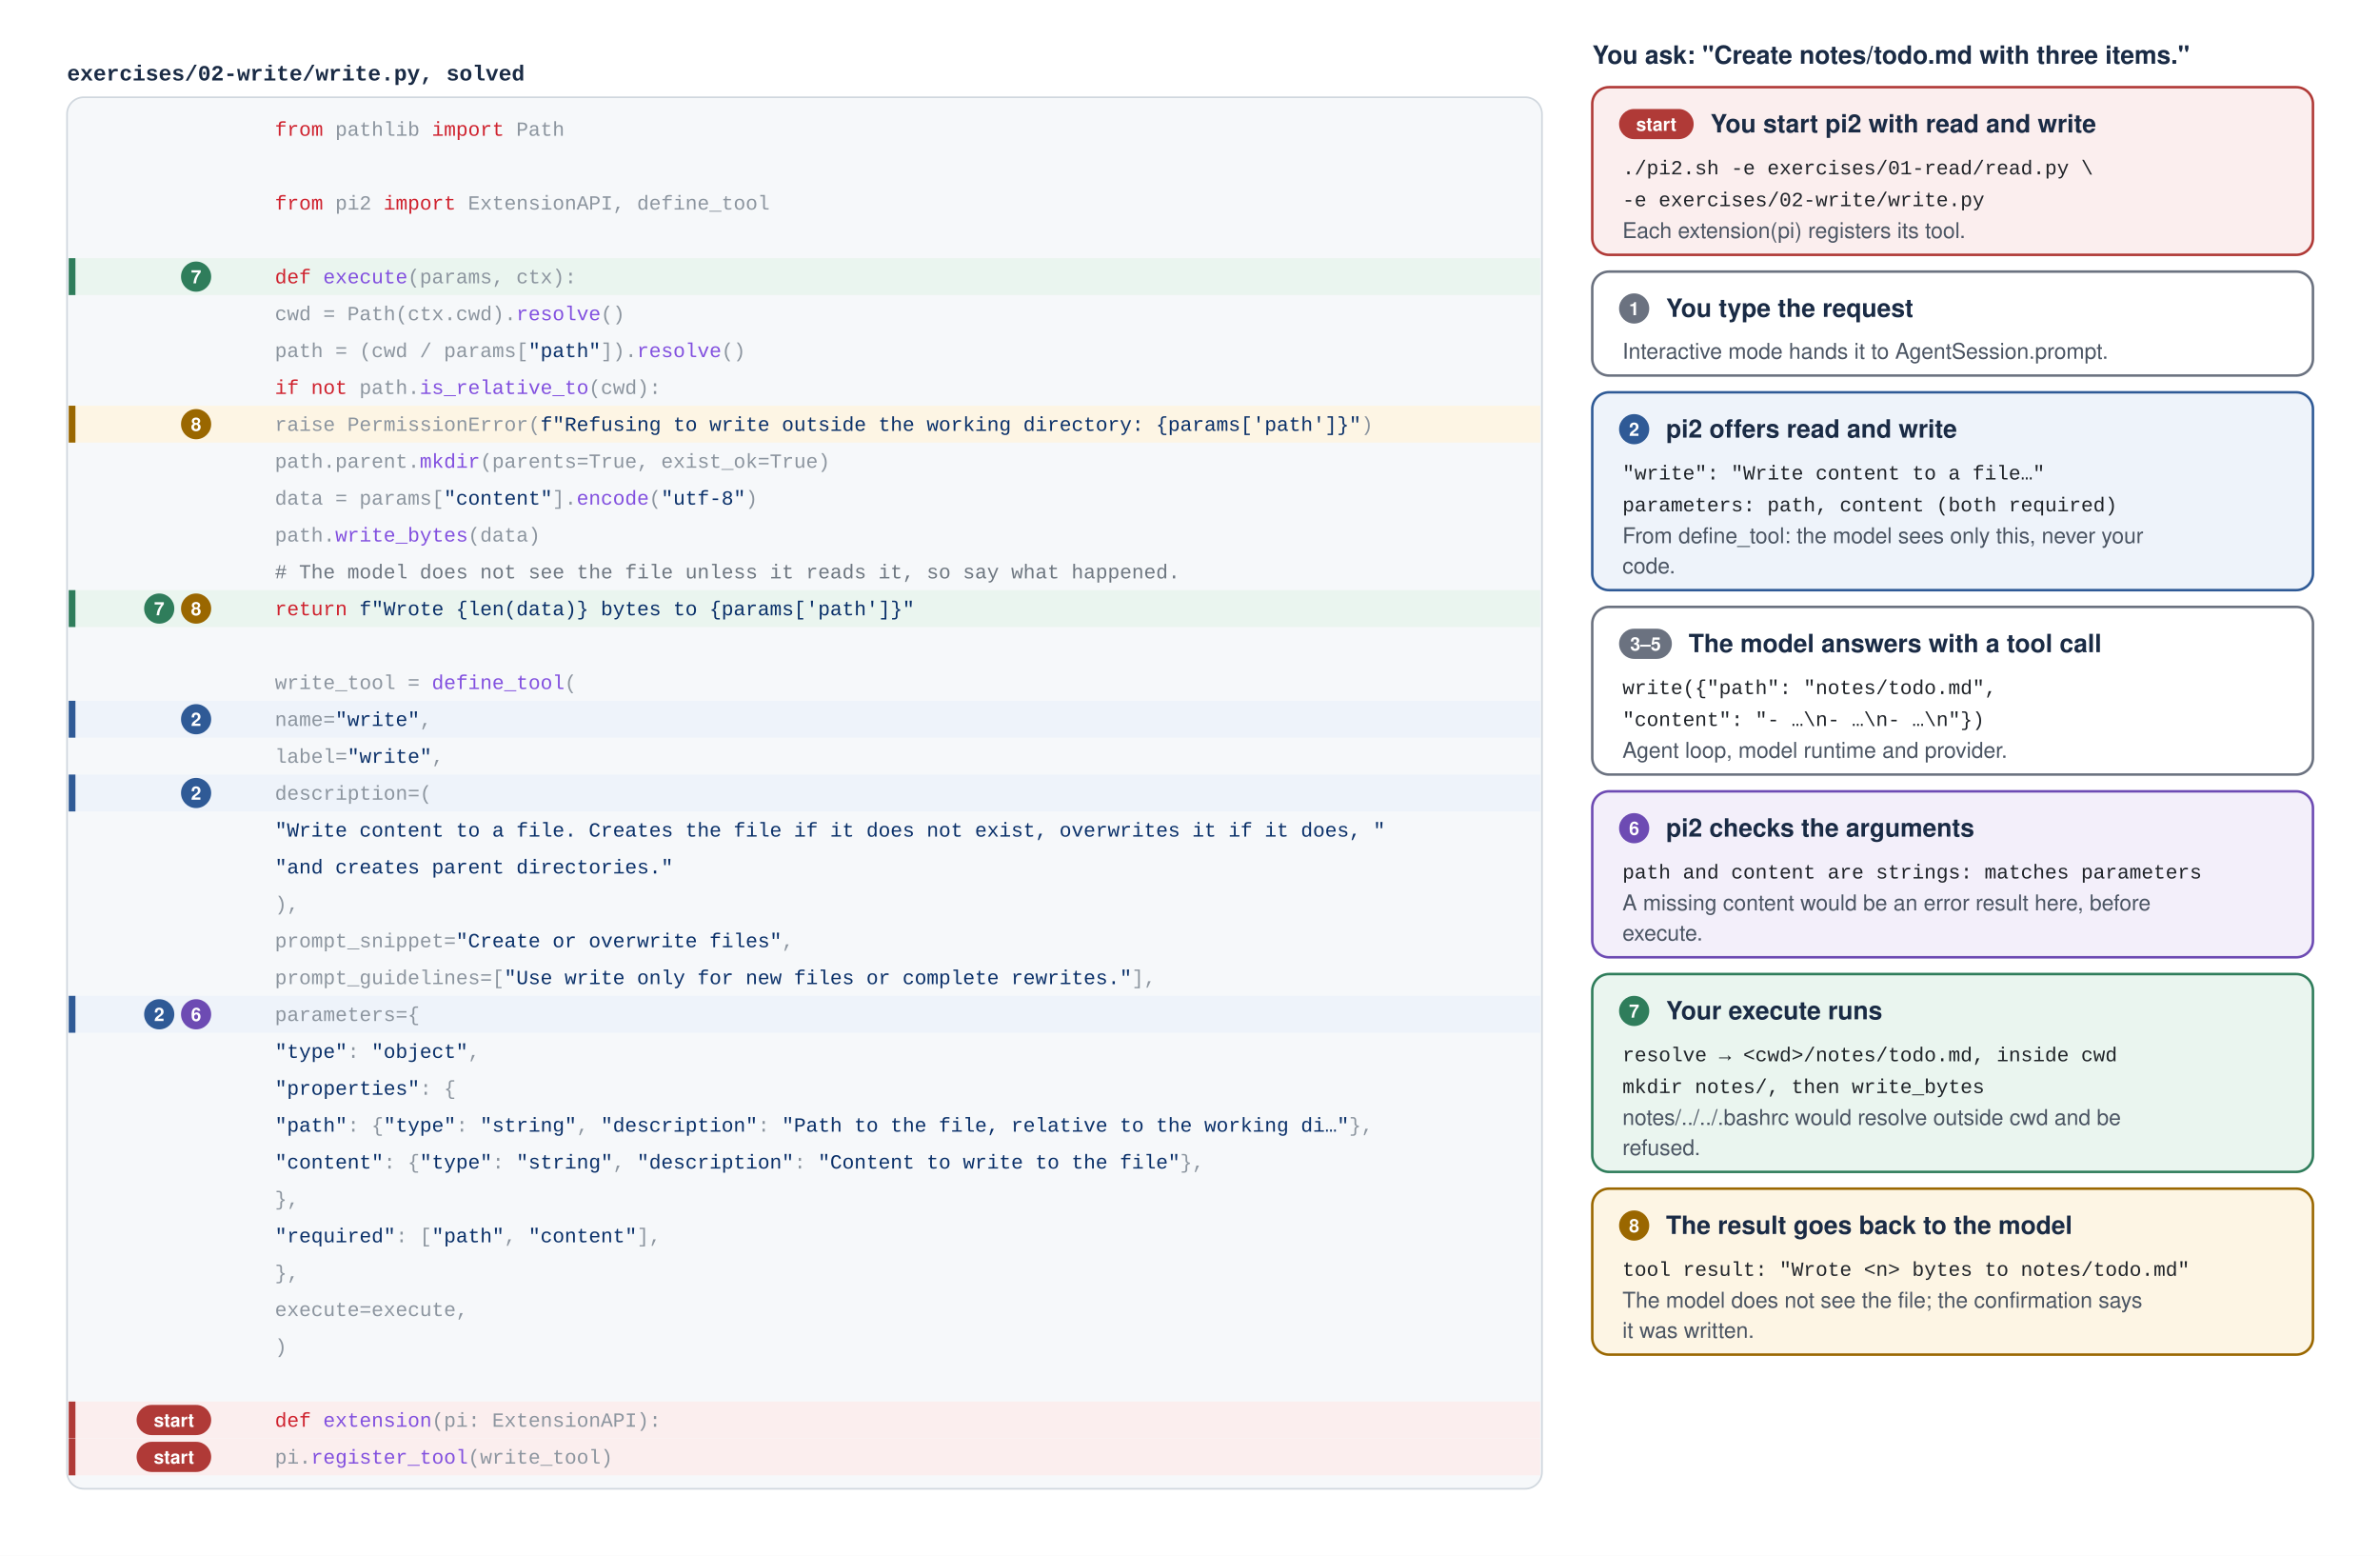
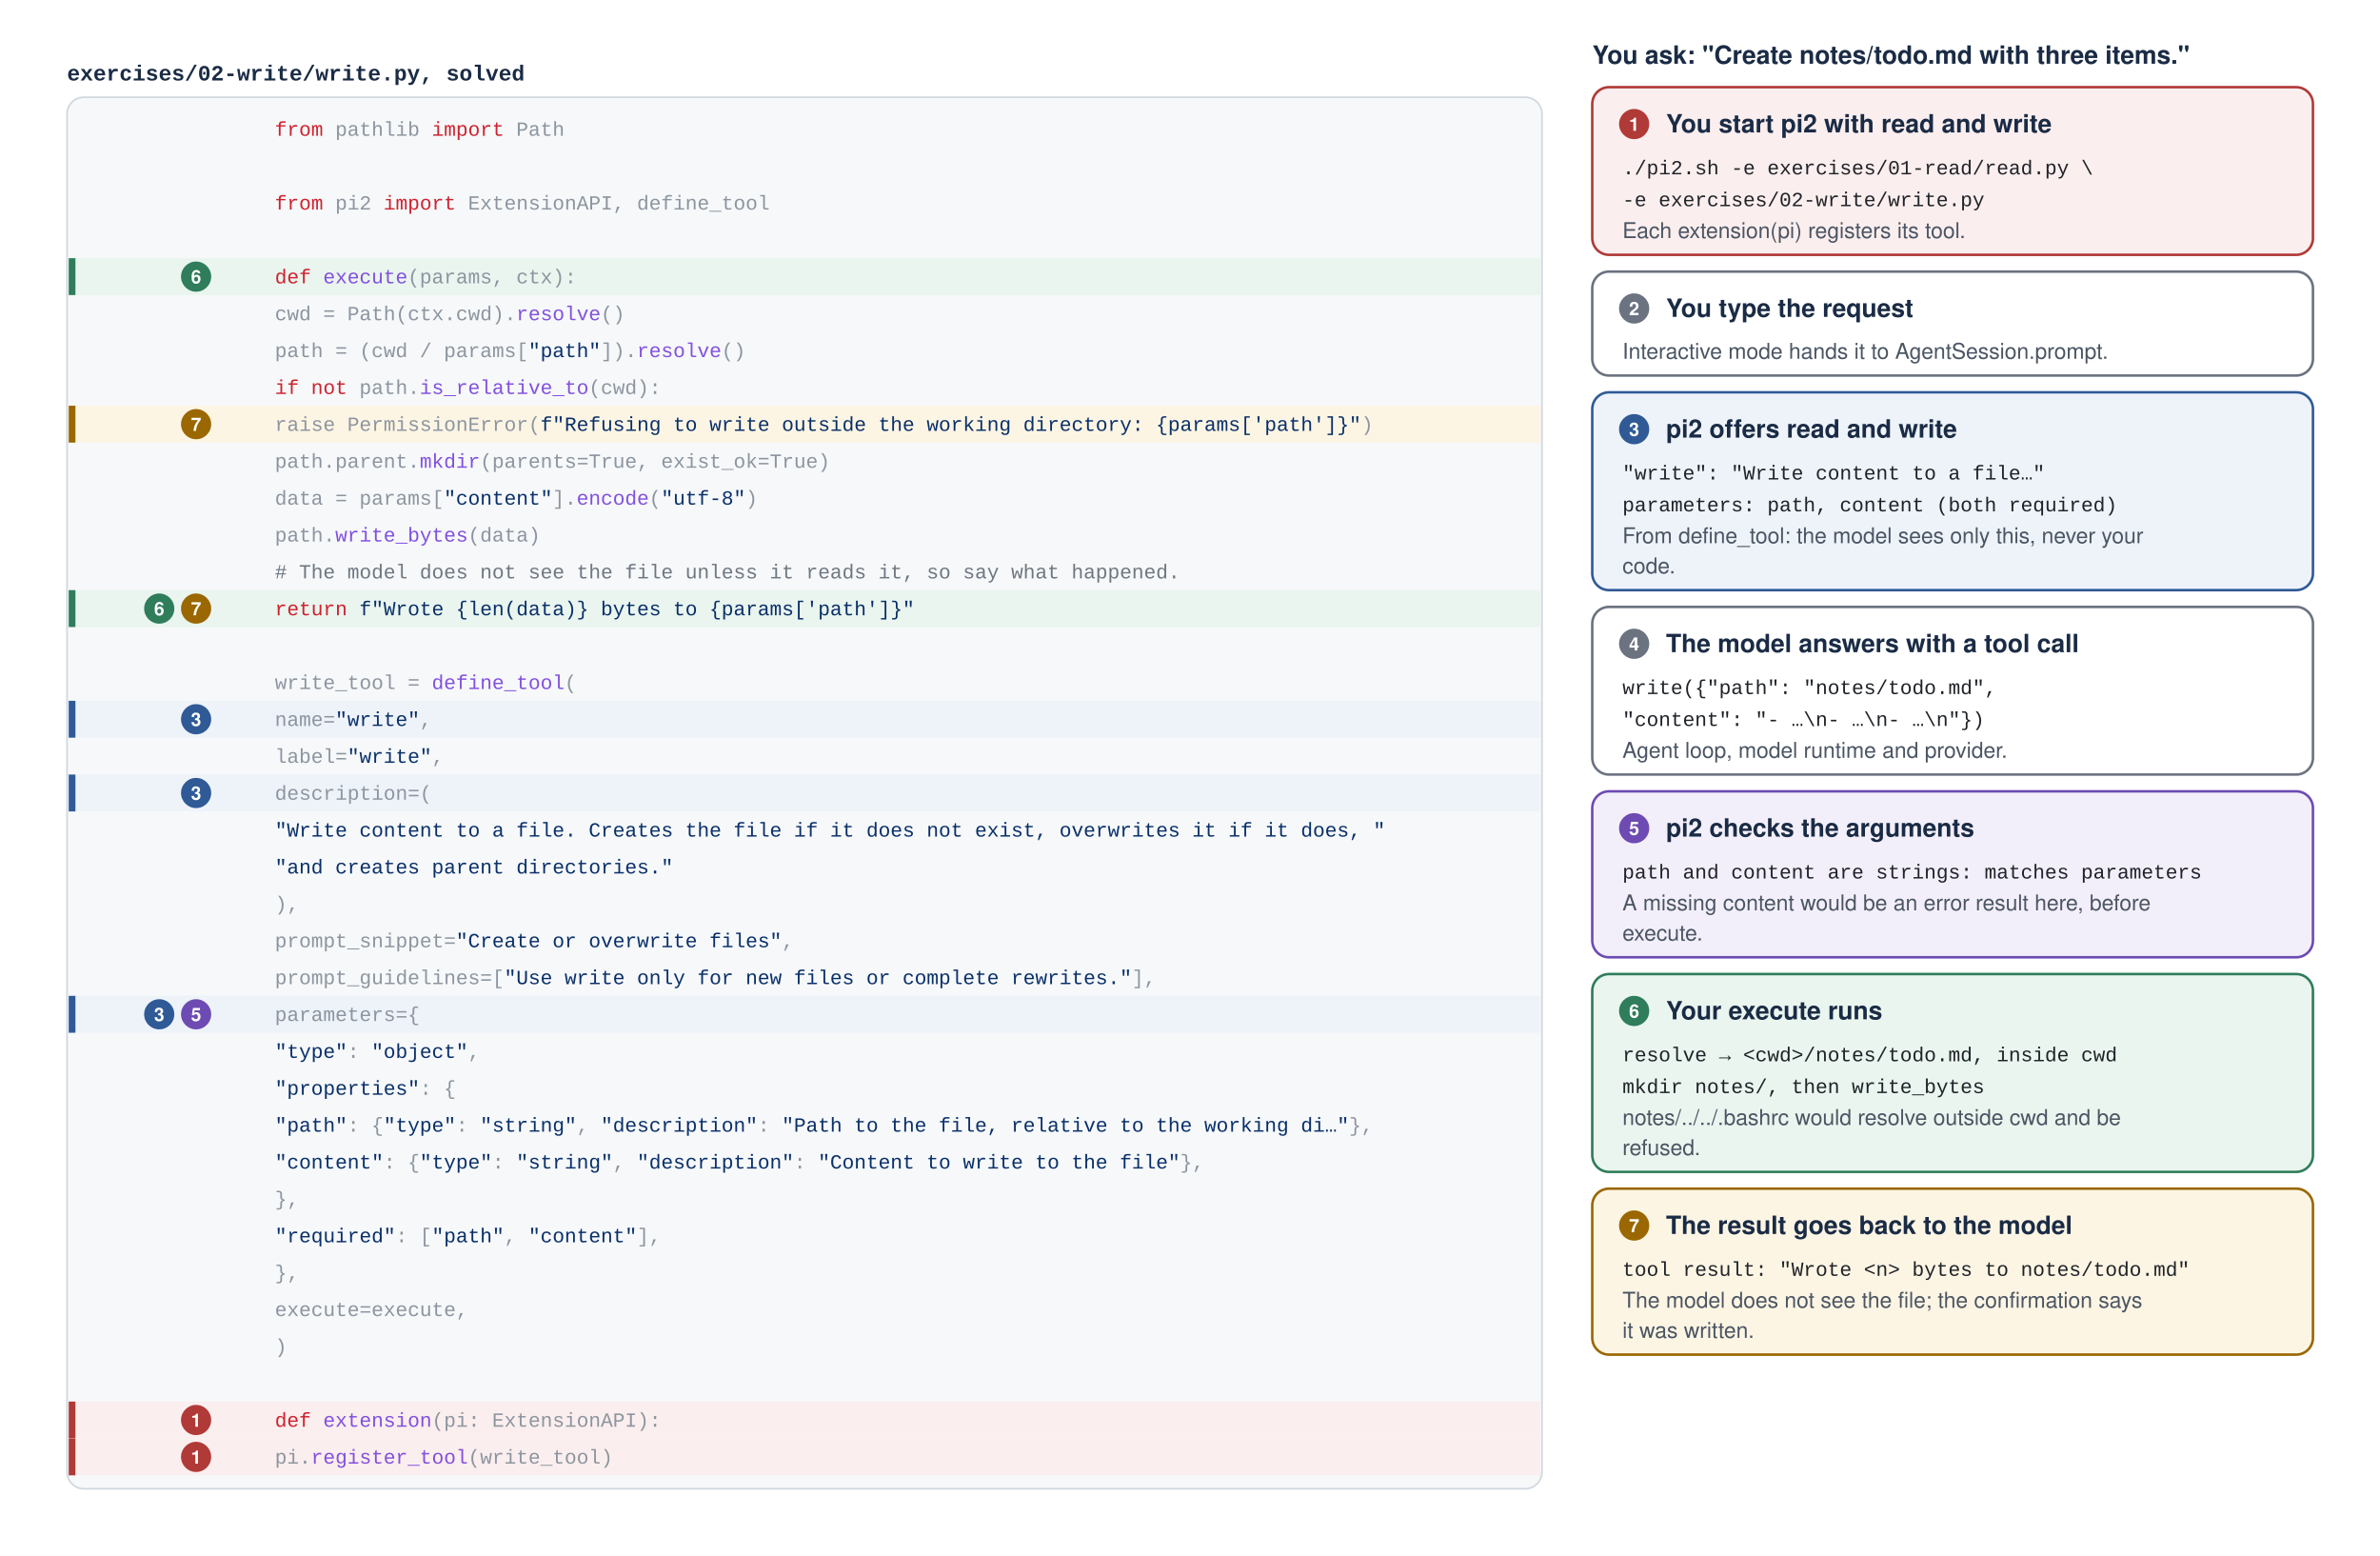
<svg xmlns="http://www.w3.org/2000/svg" width="1420" height="928" viewBox="0 0 1420 928" font-family="-apple-system, 'Segoe UI', Helvetica, Arial, sans-serif" font-size="14">
  <rect width="100%" height="100%" fill="#ffffff" />
  <text x="40" y="48" fill="#1a2b45" font-family="ui-monospace, SFMono-Regular, Menlo, Consolas, 'Liberation Mono', monospace" font-size="13" font-weight="700">exercises/02-write/write.py, solved</text>
  <rect x="40" y="58" width="880" height="830" rx="10" fill="#f6f8fa" stroke="#d0d7de" />
  <text x="164" y="81" fill="#8c959f" font-family="ui-monospace, SFMono-Regular, Menlo, Consolas, 'Liberation Mono', monospace" font-size="12">
    <tspan fill="#cf222e">from</tspan> pathlib <tspan fill="#cf222e">import</tspan> Path</text>
  <text x="164" y="103" fill="#8c959f" font-family="ui-monospace, SFMono-Regular, Menlo, Consolas, 'Liberation Mono', monospace" font-size="12" />
  <text x="164" y="125" fill="#8c959f" font-family="ui-monospace, SFMono-Regular, Menlo, Consolas, 'Liberation Mono', monospace" font-size="12">
    <tspan fill="#cf222e">from</tspan> pi2 <tspan fill="#cf222e">import</tspan> ExtensionAPI, define_tool</text>
  <text x="164" y="147" fill="#8c959f" font-family="ui-monospace, SFMono-Regular, Menlo, Consolas, 'Liberation Mono', monospace" font-size="12" />
  <rect x="41" y="154" width="878" height="22" fill="#eaf5ef" />
  <rect x="41" y="154" width="4" height="22" fill="#2f7d5b" />
  <rect x="108.0" y="156.0" width="18.0" height="18" rx="9" fill="#2f7d5b" />
-   <text x="117.0" y="169.0" text-anchor="middle" fill="#fff" font-family="-apple-system, 'Segoe UI', Helvetica, Arial, sans-serif" font-size="11" font-weight="700">7</text>
+   <text x="117.0" y="169.0" text-anchor="middle" fill="#fff" font-family="-apple-system, 'Segoe UI', Helvetica, Arial, sans-serif" font-size="11" font-weight="700">6</text>
  <text x="164" y="169" fill="#8c959f" font-family="ui-monospace, SFMono-Regular, Menlo, Consolas, 'Liberation Mono', monospace" font-size="12">
    <tspan fill="#cf222e">def</tspan>
    <tspan fill="#8250df">execute</tspan>(params, ctx):</text>
  <text x="164" y="191" fill="#8c959f" font-family="ui-monospace, SFMono-Regular, Menlo, Consolas, 'Liberation Mono', monospace" font-size="12">    cwd = Path(ctx.cwd).<tspan fill="#8250df">resolve</tspan>()</text>
  <text x="164" y="213" fill="#8c959f" font-family="ui-monospace, SFMono-Regular, Menlo, Consolas, 'Liberation Mono', monospace" font-size="12">    path = (cwd / params[<tspan fill="#0a3069">"path"</tspan>]).<tspan fill="#8250df">resolve</tspan>()</text>
  <text x="164" y="235" fill="#8c959f" font-family="ui-monospace, SFMono-Regular, Menlo, Consolas, 'Liberation Mono', monospace" font-size="12">
    <tspan fill="#cf222e">if</tspan>
    <tspan fill="#cf222e">not</tspan> path.<tspan fill="#8250df">is_relative_to</tspan>(cwd):</text>
  <rect x="41" y="242" width="878" height="22" fill="#fdf5e4" />
  <rect x="41" y="242" width="4" height="22" fill="#9a6700" />
  <rect x="108.0" y="244.0" width="18.0" height="18" rx="9" fill="#9a6700" />
-   <text x="117.0" y="257.0" text-anchor="middle" fill="#fff" font-family="-apple-system, 'Segoe UI', Helvetica, Arial, sans-serif" font-size="11" font-weight="700">8</text>
+   <text x="117.0" y="257.0" text-anchor="middle" fill="#fff" font-family="-apple-system, 'Segoe UI', Helvetica, Arial, sans-serif" font-size="11" font-weight="700">7</text>
  <text x="164" y="257" fill="#8c959f" font-family="ui-monospace, SFMono-Regular, Menlo, Consolas, 'Liberation Mono', monospace" font-size="12">        raise PermissionError(<tspan fill="#0a3069">f"Refusing to write outside the working directory: {params['path']}"</tspan>)</text>
  <text x="164" y="279" fill="#8c959f" font-family="ui-monospace, SFMono-Regular, Menlo, Consolas, 'Liberation Mono', monospace" font-size="12">    path.parent.<tspan fill="#8250df">mkdir</tspan>(parents=True, exist_ok=True)</text>
  <text x="164" y="301" fill="#8c959f" font-family="ui-monospace, SFMono-Regular, Menlo, Consolas, 'Liberation Mono', monospace" font-size="12">    data = params[<tspan fill="#0a3069">"content"</tspan>].<tspan fill="#8250df">encode</tspan>(<tspan fill="#0a3069">"utf-8"</tspan>)</text>
  <text x="164" y="323" fill="#8c959f" font-family="ui-monospace, SFMono-Regular, Menlo, Consolas, 'Liberation Mono', monospace" font-size="12">    path.<tspan fill="#8250df">write_bytes</tspan>(data)</text>
  <text x="164" y="345" fill="#8c959f" font-family="ui-monospace, SFMono-Regular, Menlo, Consolas, 'Liberation Mono', monospace" font-size="12">
    <tspan fill="#6e7781"># The model does not see the file unless it reads it, so say what happened.</tspan>
  </text>
  <rect x="41" y="352" width="878" height="22" fill="#eaf5ef" />
  <rect x="41" y="352" width="4" height="22" fill="#2f7d5b" />
  <rect x="108.0" y="354.0" width="18.0" height="18" rx="9" fill="#9a6700" />
-   <text x="117.0" y="367.0" text-anchor="middle" fill="#fff" font-family="-apple-system, 'Segoe UI', Helvetica, Arial, sans-serif" font-size="11" font-weight="700">8</text>
+   <text x="117.0" y="367.0" text-anchor="middle" fill="#fff" font-family="-apple-system, 'Segoe UI', Helvetica, Arial, sans-serif" font-size="11" font-weight="700">7</text>
  <rect x="86.0" y="354.0" width="18.0" height="18" rx="9" fill="#2f7d5b" />
-   <text x="95.0" y="367.0" text-anchor="middle" fill="#fff" font-family="-apple-system, 'Segoe UI', Helvetica, Arial, sans-serif" font-size="11" font-weight="700">7</text>
+   <text x="95.0" y="367.0" text-anchor="middle" fill="#fff" font-family="-apple-system, 'Segoe UI', Helvetica, Arial, sans-serif" font-size="11" font-weight="700">6</text>
  <text x="164" y="367" fill="#8c959f" font-family="ui-monospace, SFMono-Regular, Menlo, Consolas, 'Liberation Mono', monospace" font-size="12">
    <tspan fill="#cf222e">return</tspan>
    <tspan fill="#0a3069">f"Wrote {len(data)} bytes to {params['path']}"</tspan>
  </text>
  <text x="164" y="389" fill="#8c959f" font-family="ui-monospace, SFMono-Regular, Menlo, Consolas, 'Liberation Mono', monospace" font-size="12" />
  <text x="164" y="411" fill="#8c959f" font-family="ui-monospace, SFMono-Regular, Menlo, Consolas, 'Liberation Mono', monospace" font-size="12">write_tool = <tspan fill="#8250df">define_tool</tspan>(</text>
  <rect x="41" y="418" width="878" height="22" fill="#eef3fa" />
  <rect x="41" y="418" width="4" height="22" fill="#2f5a96" />
  <rect x="108.0" y="420.0" width="18.0" height="18" rx="9" fill="#2f5a96" />
-   <text x="117.0" y="433.0" text-anchor="middle" fill="#fff" font-family="-apple-system, 'Segoe UI', Helvetica, Arial, sans-serif" font-size="11" font-weight="700">2</text>
+   <text x="117.0" y="433.0" text-anchor="middle" fill="#fff" font-family="-apple-system, 'Segoe UI', Helvetica, Arial, sans-serif" font-size="11" font-weight="700">3</text>
  <text x="164" y="433" fill="#8c959f" font-family="ui-monospace, SFMono-Regular, Menlo, Consolas, 'Liberation Mono', monospace" font-size="12">    name=<tspan fill="#0a3069">"write"</tspan>,</text>
  <text x="164" y="455" fill="#8c959f" font-family="ui-monospace, SFMono-Regular, Menlo, Consolas, 'Liberation Mono', monospace" font-size="12">    label=<tspan fill="#0a3069">"write"</tspan>,</text>
  <rect x="41" y="462" width="878" height="22" fill="#eef3fa" />
  <rect x="41" y="462" width="4" height="22" fill="#2f5a96" />
  <rect x="108.0" y="464.0" width="18.0" height="18" rx="9" fill="#2f5a96" />
-   <text x="117.0" y="477.0" text-anchor="middle" fill="#fff" font-family="-apple-system, 'Segoe UI', Helvetica, Arial, sans-serif" font-size="11" font-weight="700">2</text>
+   <text x="117.0" y="477.0" text-anchor="middle" fill="#fff" font-family="-apple-system, 'Segoe UI', Helvetica, Arial, sans-serif" font-size="11" font-weight="700">3</text>
  <text x="164" y="477" fill="#8c959f" font-family="ui-monospace, SFMono-Regular, Menlo, Consolas, 'Liberation Mono', monospace" font-size="12">    description=(</text>
  <text x="164" y="499" fill="#8c959f" font-family="ui-monospace, SFMono-Regular, Menlo, Consolas, 'Liberation Mono', monospace" font-size="12">
    <tspan fill="#0a3069">"Write content to a file. Creates the file if it does not exist, overwrites it if it does, "</tspan>
  </text>
  <text x="164" y="521" fill="#8c959f" font-family="ui-monospace, SFMono-Regular, Menlo, Consolas, 'Liberation Mono', monospace" font-size="12">
    <tspan fill="#0a3069">"and creates parent directories."</tspan>
  </text>
  <text x="164" y="543" fill="#8c959f" font-family="ui-monospace, SFMono-Regular, Menlo, Consolas, 'Liberation Mono', monospace" font-size="12">    ),</text>
  <text x="164" y="565" fill="#8c959f" font-family="ui-monospace, SFMono-Regular, Menlo, Consolas, 'Liberation Mono', monospace" font-size="12">    prompt_snippet=<tspan fill="#0a3069">"Create or overwrite files"</tspan>,</text>
  <text x="164" y="587" fill="#8c959f" font-family="ui-monospace, SFMono-Regular, Menlo, Consolas, 'Liberation Mono', monospace" font-size="12">    prompt_guidelines=[<tspan fill="#0a3069">"Use write only for new files or complete rewrites."</tspan>],</text>
  <rect x="41" y="594" width="878" height="22" fill="#eef3fa" />
  <rect x="41" y="594" width="4" height="22" fill="#2f5a96" />
  <rect x="108.0" y="596.0" width="18.0" height="18" rx="9" fill="#6d4bb3" />
-   <text x="117.0" y="609.0" text-anchor="middle" fill="#fff" font-family="-apple-system, 'Segoe UI', Helvetica, Arial, sans-serif" font-size="11" font-weight="700">6</text>
+   <text x="117.0" y="609.0" text-anchor="middle" fill="#fff" font-family="-apple-system, 'Segoe UI', Helvetica, Arial, sans-serif" font-size="11" font-weight="700">5</text>
  <rect x="86.0" y="596.0" width="18.0" height="18" rx="9" fill="#2f5a96" />
-   <text x="95.0" y="609.0" text-anchor="middle" fill="#fff" font-family="-apple-system, 'Segoe UI', Helvetica, Arial, sans-serif" font-size="11" font-weight="700">2</text>
+   <text x="95.0" y="609.0" text-anchor="middle" fill="#fff" font-family="-apple-system, 'Segoe UI', Helvetica, Arial, sans-serif" font-size="11" font-weight="700">3</text>
  <text x="164" y="609" fill="#8c959f" font-family="ui-monospace, SFMono-Regular, Menlo, Consolas, 'Liberation Mono', monospace" font-size="12">    parameters={</text>
  <text x="164" y="631" fill="#8c959f" font-family="ui-monospace, SFMono-Regular, Menlo, Consolas, 'Liberation Mono', monospace" font-size="12">
    <tspan fill="#0a3069">"type"</tspan>: <tspan fill="#0a3069">"object"</tspan>,</text>
  <text x="164" y="653" fill="#8c959f" font-family="ui-monospace, SFMono-Regular, Menlo, Consolas, 'Liberation Mono', monospace" font-size="12">
    <tspan fill="#0a3069">"properties"</tspan>: {</text>
  <text x="164" y="675" fill="#8c959f" font-family="ui-monospace, SFMono-Regular, Menlo, Consolas, 'Liberation Mono', monospace" font-size="12">
    <tspan fill="#0a3069">"path"</tspan>: {<tspan fill="#0a3069">"type"</tspan>: <tspan fill="#0a3069">"string"</tspan>, <tspan fill="#0a3069">"description"</tspan>: <tspan fill="#0a3069">"Path to the file, relative to the working di…"</tspan>},</text>
  <text x="164" y="697" fill="#8c959f" font-family="ui-monospace, SFMono-Regular, Menlo, Consolas, 'Liberation Mono', monospace" font-size="12">
    <tspan fill="#0a3069">"content"</tspan>: {<tspan fill="#0a3069">"type"</tspan>: <tspan fill="#0a3069">"string"</tspan>, <tspan fill="#0a3069">"description"</tspan>: <tspan fill="#0a3069">"Content to write to the file"</tspan>},</text>
  <text x="164" y="719" fill="#8c959f" font-family="ui-monospace, SFMono-Regular, Menlo, Consolas, 'Liberation Mono', monospace" font-size="12">        },</text>
  <text x="164" y="741" fill="#8c959f" font-family="ui-monospace, SFMono-Regular, Menlo, Consolas, 'Liberation Mono', monospace" font-size="12">
    <tspan fill="#0a3069">"required"</tspan>: [<tspan fill="#0a3069">"path"</tspan>, <tspan fill="#0a3069">"content"</tspan>],</text>
  <text x="164" y="763" fill="#8c959f" font-family="ui-monospace, SFMono-Regular, Menlo, Consolas, 'Liberation Mono', monospace" font-size="12">    },</text>
  <text x="164" y="785" fill="#8c959f" font-family="ui-monospace, SFMono-Regular, Menlo, Consolas, 'Liberation Mono', monospace" font-size="12">    execute=execute,</text>
  <text x="164" y="807" fill="#8c959f" font-family="ui-monospace, SFMono-Regular, Menlo, Consolas, 'Liberation Mono', monospace" font-size="12">)</text>
  <text x="164" y="829" fill="#8c959f" font-family="ui-monospace, SFMono-Regular, Menlo, Consolas, 'Liberation Mono', monospace" font-size="12" />
  <rect x="41" y="836" width="878" height="22" fill="#fbeeee" />
  <rect x="41" y="836" width="4" height="22" fill="#b03a37" />
-   <rect x="81.5" y="838.0" width="44.5" height="18" rx="9" fill="#b03a37" />
-   <text x="103.8" y="851.0" text-anchor="middle" fill="#fff" font-family="-apple-system, 'Segoe UI', Helvetica, Arial, sans-serif" font-size="11" font-weight="700">start</text>
+   <rect x="108.0" y="838.0" width="18.0" height="18" rx="9" fill="#b03a37" />
+   <text x="117.0" y="851.0" text-anchor="middle" fill="#fff" font-family="-apple-system, 'Segoe UI', Helvetica, Arial, sans-serif" font-size="11" font-weight="700">1</text>
  <text x="164" y="851" fill="#8c959f" font-family="ui-monospace, SFMono-Regular, Menlo, Consolas, 'Liberation Mono', monospace" font-size="12">
    <tspan fill="#cf222e">def</tspan>
    <tspan fill="#8250df">extension</tspan>(pi: ExtensionAPI):</text>
  <rect x="41" y="858" width="878" height="22" fill="#fbeeee" />
  <rect x="41" y="858" width="4" height="22" fill="#b03a37" />
-   <rect x="81.5" y="860.0" width="44.5" height="18" rx="9" fill="#b03a37" />
-   <text x="103.8" y="873.0" text-anchor="middle" fill="#fff" font-family="-apple-system, 'Segoe UI', Helvetica, Arial, sans-serif" font-size="11" font-weight="700">start</text>
+   <rect x="108.0" y="860.0" width="18.0" height="18" rx="9" fill="#b03a37" />
+   <text x="117.0" y="873.0" text-anchor="middle" fill="#fff" font-family="-apple-system, 'Segoe UI', Helvetica, Arial, sans-serif" font-size="11" font-weight="700">1</text>
  <text x="164" y="873" fill="#8c959f" font-family="ui-monospace, SFMono-Regular, Menlo, Consolas, 'Liberation Mono', monospace" font-size="12">    pi.<tspan fill="#8250df">register_tool</tspan>(write_tool)</text>
  <text x="950" y="38" fill="#1a2b45" font-family="-apple-system, 'Segoe UI', Helvetica, Arial, sans-serif" font-size="15" font-weight="700">You ask: "Create notes/todo.md with three items."</text>
  <rect x="950" y="52" width="430" height="100" rx="10" fill="#fbeeee" stroke="#b03a37" stroke-width="1.5" />
-   <rect x="966.0" y="65" width="44.5" height="18" rx="9" fill="#b03a37" />
-   <text x="988.2" y="78" text-anchor="middle" fill="#fff" font-family="-apple-system, 'Segoe UI', Helvetica, Arial, sans-serif" font-size="11" font-weight="700">start</text>
-   <text x="1020.5" y="79" fill="#1a2b45" font-family="-apple-system, 'Segoe UI', Helvetica, Arial, sans-serif" font-size="15" font-weight="700">You start pi2 with read and write</text>
+   <rect x="966.0" y="65" width="18.0" height="18" rx="9" fill="#b03a37" />
+   <text x="975.0" y="78" text-anchor="middle" fill="#fff" font-family="-apple-system, 'Segoe UI', Helvetica, Arial, sans-serif" font-size="11" font-weight="700">1</text>
+   <text x="994" y="79" fill="#1a2b45" font-family="-apple-system, 'Segoe UI', Helvetica, Arial, sans-serif" font-size="15" font-weight="700">You start pi2 with read and write</text>
  <text x="968" y="104" fill="#1f2328" font-family="ui-monospace, SFMono-Regular, Menlo, Consolas, 'Liberation Mono', monospace" font-size="12">./pi2.sh -e exercises/01-read/read.py \</text>
  <text x="968" y="123" fill="#1f2328" font-family="ui-monospace, SFMono-Regular, Menlo, Consolas, 'Liberation Mono', monospace" font-size="12">  -e exercises/02-write/write.py</text>
  <text x="968" y="142" fill="#4b5563" font-family="-apple-system, 'Segoe UI', Helvetica, Arial, sans-serif" font-size="13">Each extension(pi) registers its tool.</text>
  <rect x="950" y="162" width="430" height="62" rx="10" fill="#ffffff" stroke="#6b7280" stroke-width="1.5" />
  <rect x="966.0" y="175" width="18.0" height="18" rx="9" fill="#6b7280" />
-   <text x="975.0" y="188" text-anchor="middle" fill="#fff" font-family="-apple-system, 'Segoe UI', Helvetica, Arial, sans-serif" font-size="11" font-weight="700">1</text>
+   <text x="975.0" y="188" text-anchor="middle" fill="#fff" font-family="-apple-system, 'Segoe UI', Helvetica, Arial, sans-serif" font-size="11" font-weight="700">2</text>
  <text x="994" y="189" fill="#1a2b45" font-family="-apple-system, 'Segoe UI', Helvetica, Arial, sans-serif" font-size="15" font-weight="700">You type the request</text>
  <text x="968" y="214" fill="#4b5563" font-family="-apple-system, 'Segoe UI', Helvetica, Arial, sans-serif" font-size="13">Interactive mode hands it to AgentSession.prompt.</text>
  <rect x="950" y="234" width="430" height="118" rx="10" fill="#eef3fa" stroke="#2f5a96" stroke-width="1.5" />
  <rect x="966.0" y="247" width="18.0" height="18" rx="9" fill="#2f5a96" />
-   <text x="975.0" y="260" text-anchor="middle" fill="#fff" font-family="-apple-system, 'Segoe UI', Helvetica, Arial, sans-serif" font-size="11" font-weight="700">2</text>
+   <text x="975.0" y="260" text-anchor="middle" fill="#fff" font-family="-apple-system, 'Segoe UI', Helvetica, Arial, sans-serif" font-size="11" font-weight="700">3</text>
  <text x="994" y="261" fill="#1a2b45" font-family="-apple-system, 'Segoe UI', Helvetica, Arial, sans-serif" font-size="15" font-weight="700">pi2 offers read and write</text>
  <text x="968" y="286" fill="#1f2328" font-family="ui-monospace, SFMono-Regular, Menlo, Consolas, 'Liberation Mono', monospace" font-size="12">"write": "Write content to a file…"</text>
  <text x="968" y="305" fill="#1f2328" font-family="ui-monospace, SFMono-Regular, Menlo, Consolas, 'Liberation Mono', monospace" font-size="12">parameters: path, content (both required)</text>
  <text x="968" y="324" fill="#4b5563" font-family="-apple-system, 'Segoe UI', Helvetica, Arial, sans-serif" font-size="13">From define_tool: the model sees only this, never your</text>
  <text x="968" y="342" fill="#4b5563" font-family="-apple-system, 'Segoe UI', Helvetica, Arial, sans-serif" font-size="13">code.</text>
  <rect x="950" y="362" width="430" height="100" rx="10" fill="#ffffff" stroke="#6b7280" stroke-width="1.5" />
-   <rect x="966.0" y="375" width="31.5" height="18" rx="9" fill="#6b7280" />
-   <text x="981.8" y="388" text-anchor="middle" fill="#fff" font-family="-apple-system, 'Segoe UI', Helvetica, Arial, sans-serif" font-size="11" font-weight="700">3–5</text>
-   <text x="1007.5" y="389" fill="#1a2b45" font-family="-apple-system, 'Segoe UI', Helvetica, Arial, sans-serif" font-size="15" font-weight="700">The model answers with a tool call</text>
+   <rect x="966.0" y="375" width="18.0" height="18" rx="9" fill="#6b7280" />
+   <text x="975.0" y="388" text-anchor="middle" fill="#fff" font-family="-apple-system, 'Segoe UI', Helvetica, Arial, sans-serif" font-size="11" font-weight="700">4</text>
+   <text x="994" y="389" fill="#1a2b45" font-family="-apple-system, 'Segoe UI', Helvetica, Arial, sans-serif" font-size="15" font-weight="700">The model answers with a tool call</text>
  <text x="968" y="414" fill="#1f2328" font-family="ui-monospace, SFMono-Regular, Menlo, Consolas, 'Liberation Mono', monospace" font-size="12">write({"path": "notes/todo.md",</text>
  <text x="968" y="433" fill="#1f2328" font-family="ui-monospace, SFMono-Regular, Menlo, Consolas, 'Liberation Mono', monospace" font-size="12">       "content": "- …\n- …\n- …\n"})</text>
  <text x="968" y="452" fill="#4b5563" font-family="-apple-system, 'Segoe UI', Helvetica, Arial, sans-serif" font-size="13">Agent loop, model runtime and provider.</text>
  <rect x="950" y="472" width="430" height="99" rx="10" fill="#f3effa" stroke="#6d4bb3" stroke-width="1.5" />
  <rect x="966.0" y="485" width="18.0" height="18" rx="9" fill="#6d4bb3" />
-   <text x="975.0" y="498" text-anchor="middle" fill="#fff" font-family="-apple-system, 'Segoe UI', Helvetica, Arial, sans-serif" font-size="11" font-weight="700">6</text>
+   <text x="975.0" y="498" text-anchor="middle" fill="#fff" font-family="-apple-system, 'Segoe UI', Helvetica, Arial, sans-serif" font-size="11" font-weight="700">5</text>
  <text x="994" y="499" fill="#1a2b45" font-family="-apple-system, 'Segoe UI', Helvetica, Arial, sans-serif" font-size="15" font-weight="700">pi2 checks the arguments</text>
  <text x="968" y="524" fill="#1f2328" font-family="ui-monospace, SFMono-Regular, Menlo, Consolas, 'Liberation Mono', monospace" font-size="12">path and content are strings: matches parameters</text>
  <text x="968" y="543" fill="#4b5563" font-family="-apple-system, 'Segoe UI', Helvetica, Arial, sans-serif" font-size="13">A missing content would be an error result here, before</text>
  <text x="968" y="561" fill="#4b5563" font-family="-apple-system, 'Segoe UI', Helvetica, Arial, sans-serif" font-size="13">execute.</text>
  <rect x="950" y="581" width="430" height="118" rx="10" fill="#eaf5ef" stroke="#2f7d5b" stroke-width="1.5" />
  <rect x="966.0" y="594" width="18.0" height="18" rx="9" fill="#2f7d5b" />
-   <text x="975.0" y="607" text-anchor="middle" fill="#fff" font-family="-apple-system, 'Segoe UI', Helvetica, Arial, sans-serif" font-size="11" font-weight="700">7</text>
+   <text x="975.0" y="607" text-anchor="middle" fill="#fff" font-family="-apple-system, 'Segoe UI', Helvetica, Arial, sans-serif" font-size="11" font-weight="700">6</text>
  <text x="994" y="608" fill="#1a2b45" font-family="-apple-system, 'Segoe UI', Helvetica, Arial, sans-serif" font-size="15" font-weight="700">Your execute runs</text>
  <text x="968" y="633" fill="#1f2328" font-family="ui-monospace, SFMono-Regular, Menlo, Consolas, 'Liberation Mono', monospace" font-size="12">resolve → &lt;cwd&gt;/notes/todo.md, inside cwd</text>
  <text x="968" y="652" fill="#1f2328" font-family="ui-monospace, SFMono-Regular, Menlo, Consolas, 'Liberation Mono', monospace" font-size="12">mkdir notes/, then write_bytes</text>
  <text x="968" y="671" fill="#4b5563" font-family="-apple-system, 'Segoe UI', Helvetica, Arial, sans-serif" font-size="13">notes/../../.bashrc would resolve outside cwd and be</text>
  <text x="968" y="689" fill="#4b5563" font-family="-apple-system, 'Segoe UI', Helvetica, Arial, sans-serif" font-size="13">refused.</text>
  <rect x="950" y="709" width="430" height="99" rx="10" fill="#fdf5e4" stroke="#9a6700" stroke-width="1.5" />
  <rect x="966.0" y="722" width="18.0" height="18" rx="9" fill="#9a6700" />
-   <text x="975.0" y="735" text-anchor="middle" fill="#fff" font-family="-apple-system, 'Segoe UI', Helvetica, Arial, sans-serif" font-size="11" font-weight="700">8</text>
+   <text x="975.0" y="735" text-anchor="middle" fill="#fff" font-family="-apple-system, 'Segoe UI', Helvetica, Arial, sans-serif" font-size="11" font-weight="700">7</text>
  <text x="994" y="736" fill="#1a2b45" font-family="-apple-system, 'Segoe UI', Helvetica, Arial, sans-serif" font-size="15" font-weight="700">The result goes back to the model</text>
  <text x="968" y="761" fill="#1f2328" font-family="ui-monospace, SFMono-Regular, Menlo, Consolas, 'Liberation Mono', monospace" font-size="12">tool result: "Wrote &lt;n&gt; bytes to notes/todo.md"</text>
  <text x="968" y="780" fill="#4b5563" font-family="-apple-system, 'Segoe UI', Helvetica, Arial, sans-serif" font-size="13">The model does not see the file; the confirmation says</text>
  <text x="968" y="798" fill="#4b5563" font-family="-apple-system, 'Segoe UI', Helvetica, Arial, sans-serif" font-size="13">it was written.</text>
</svg>
